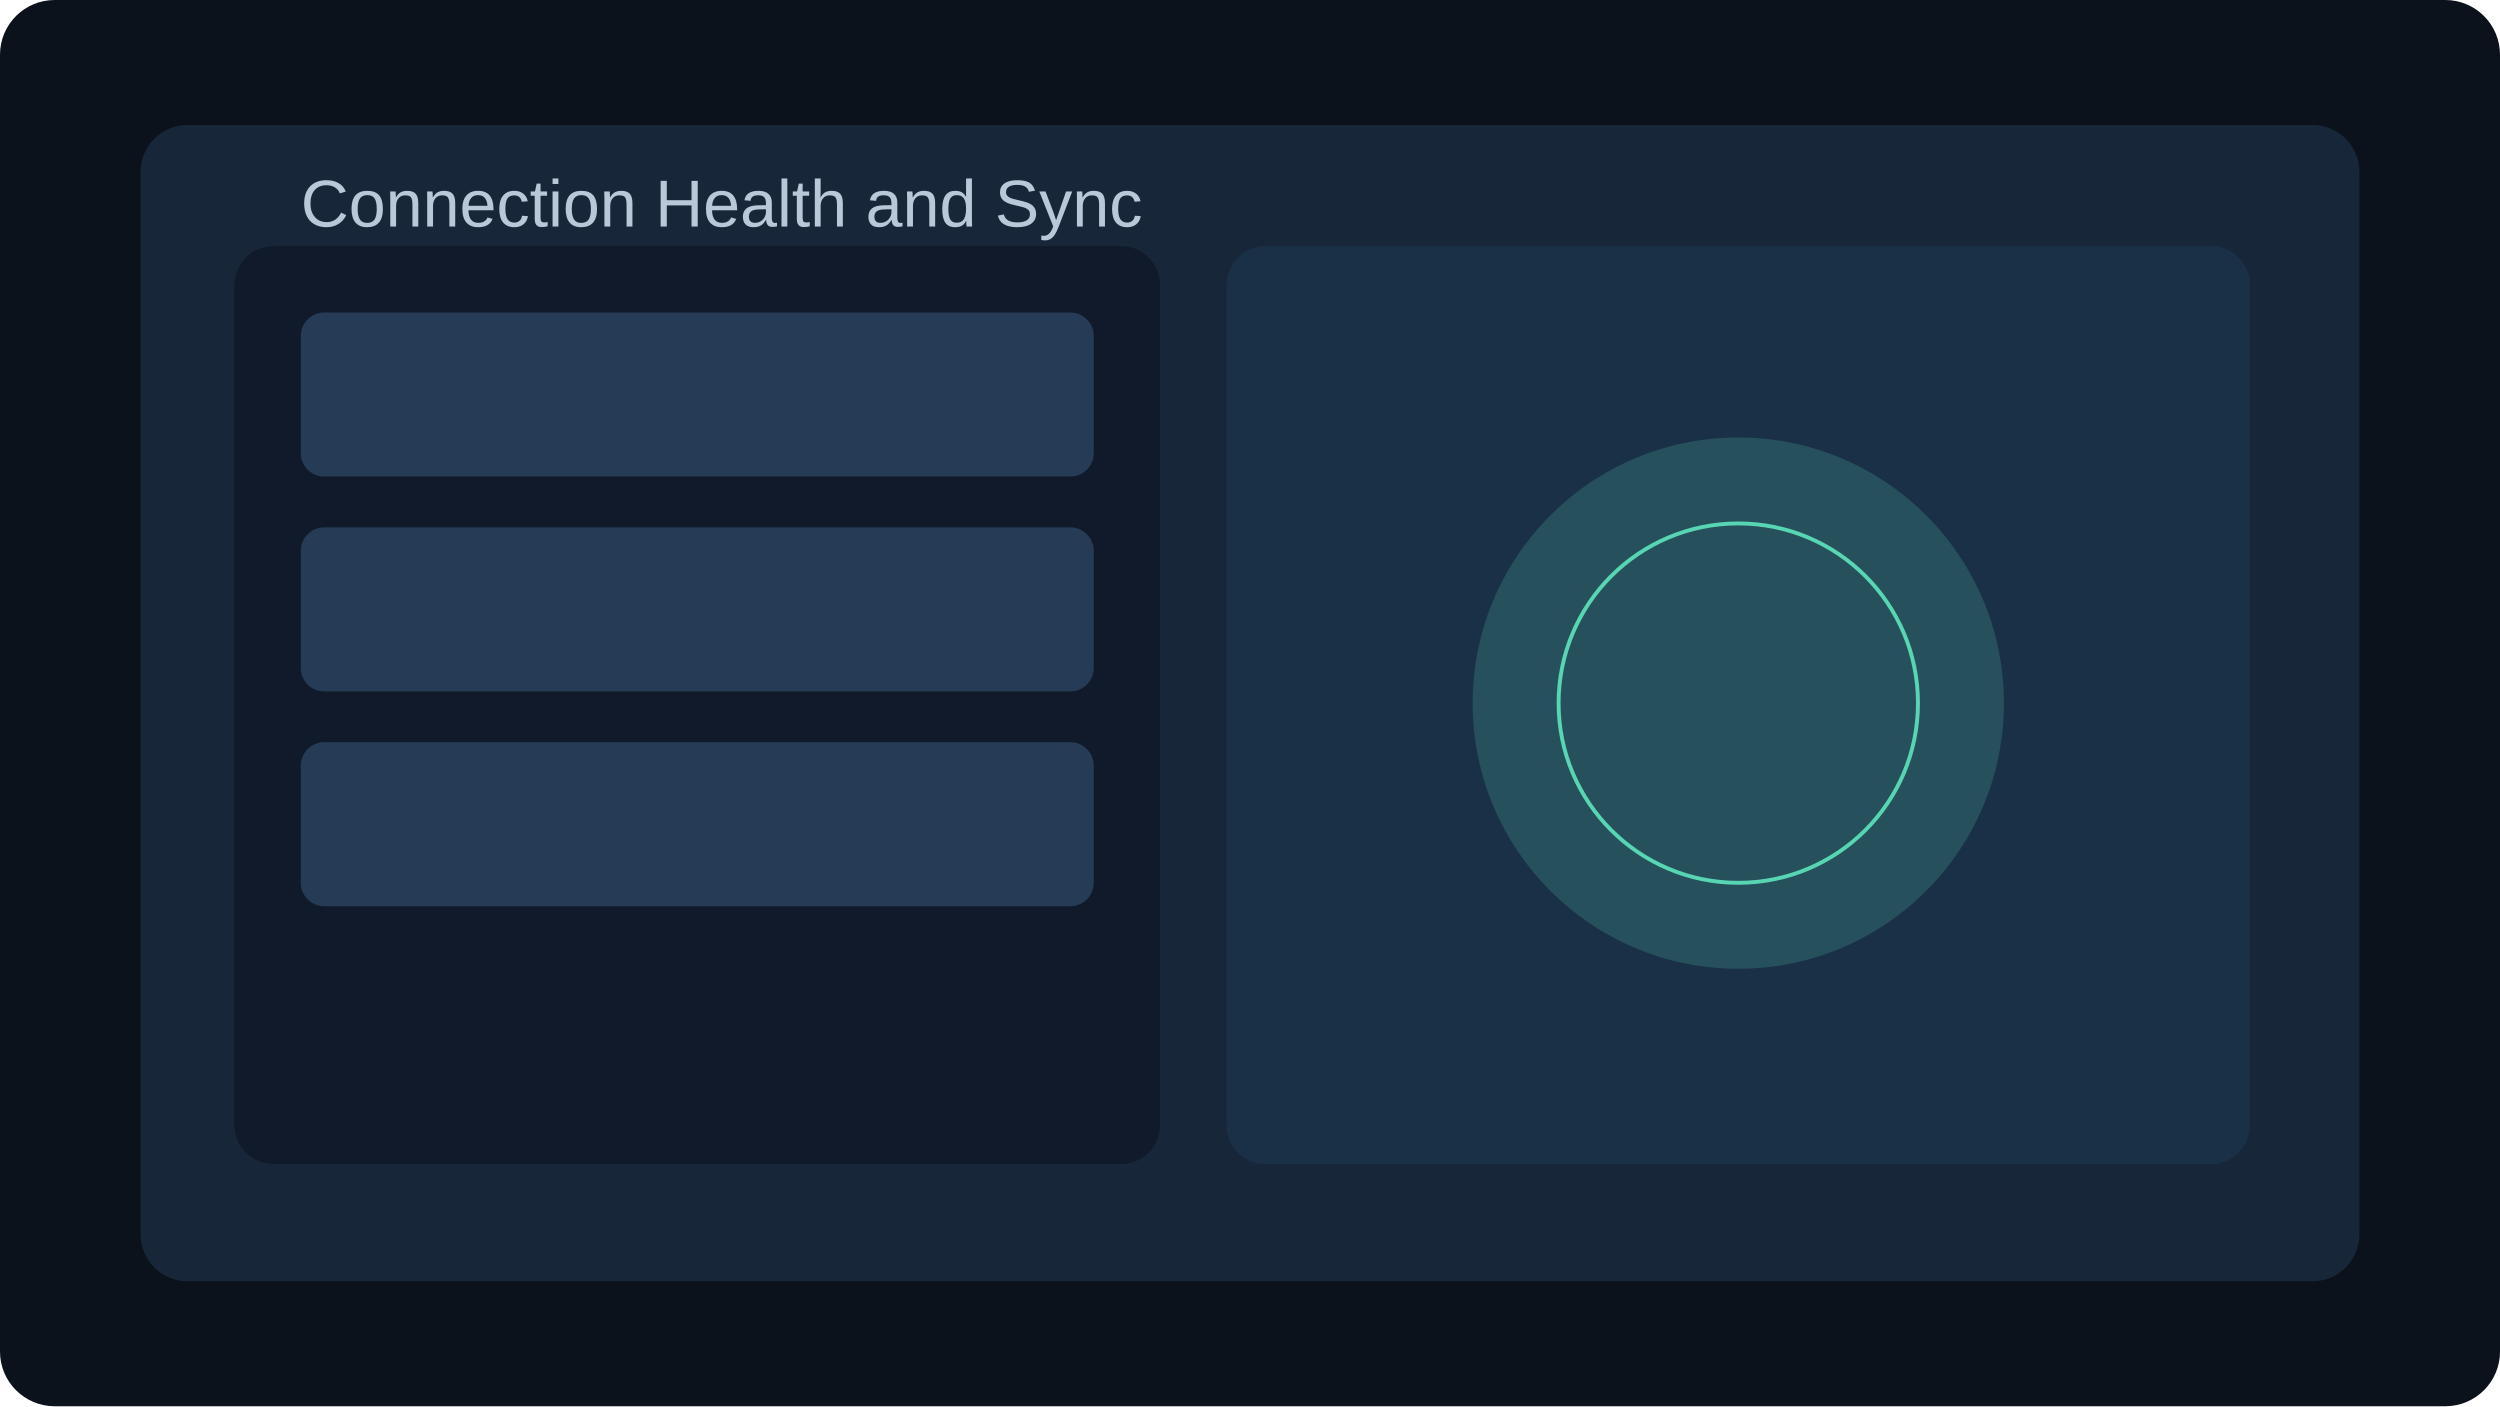
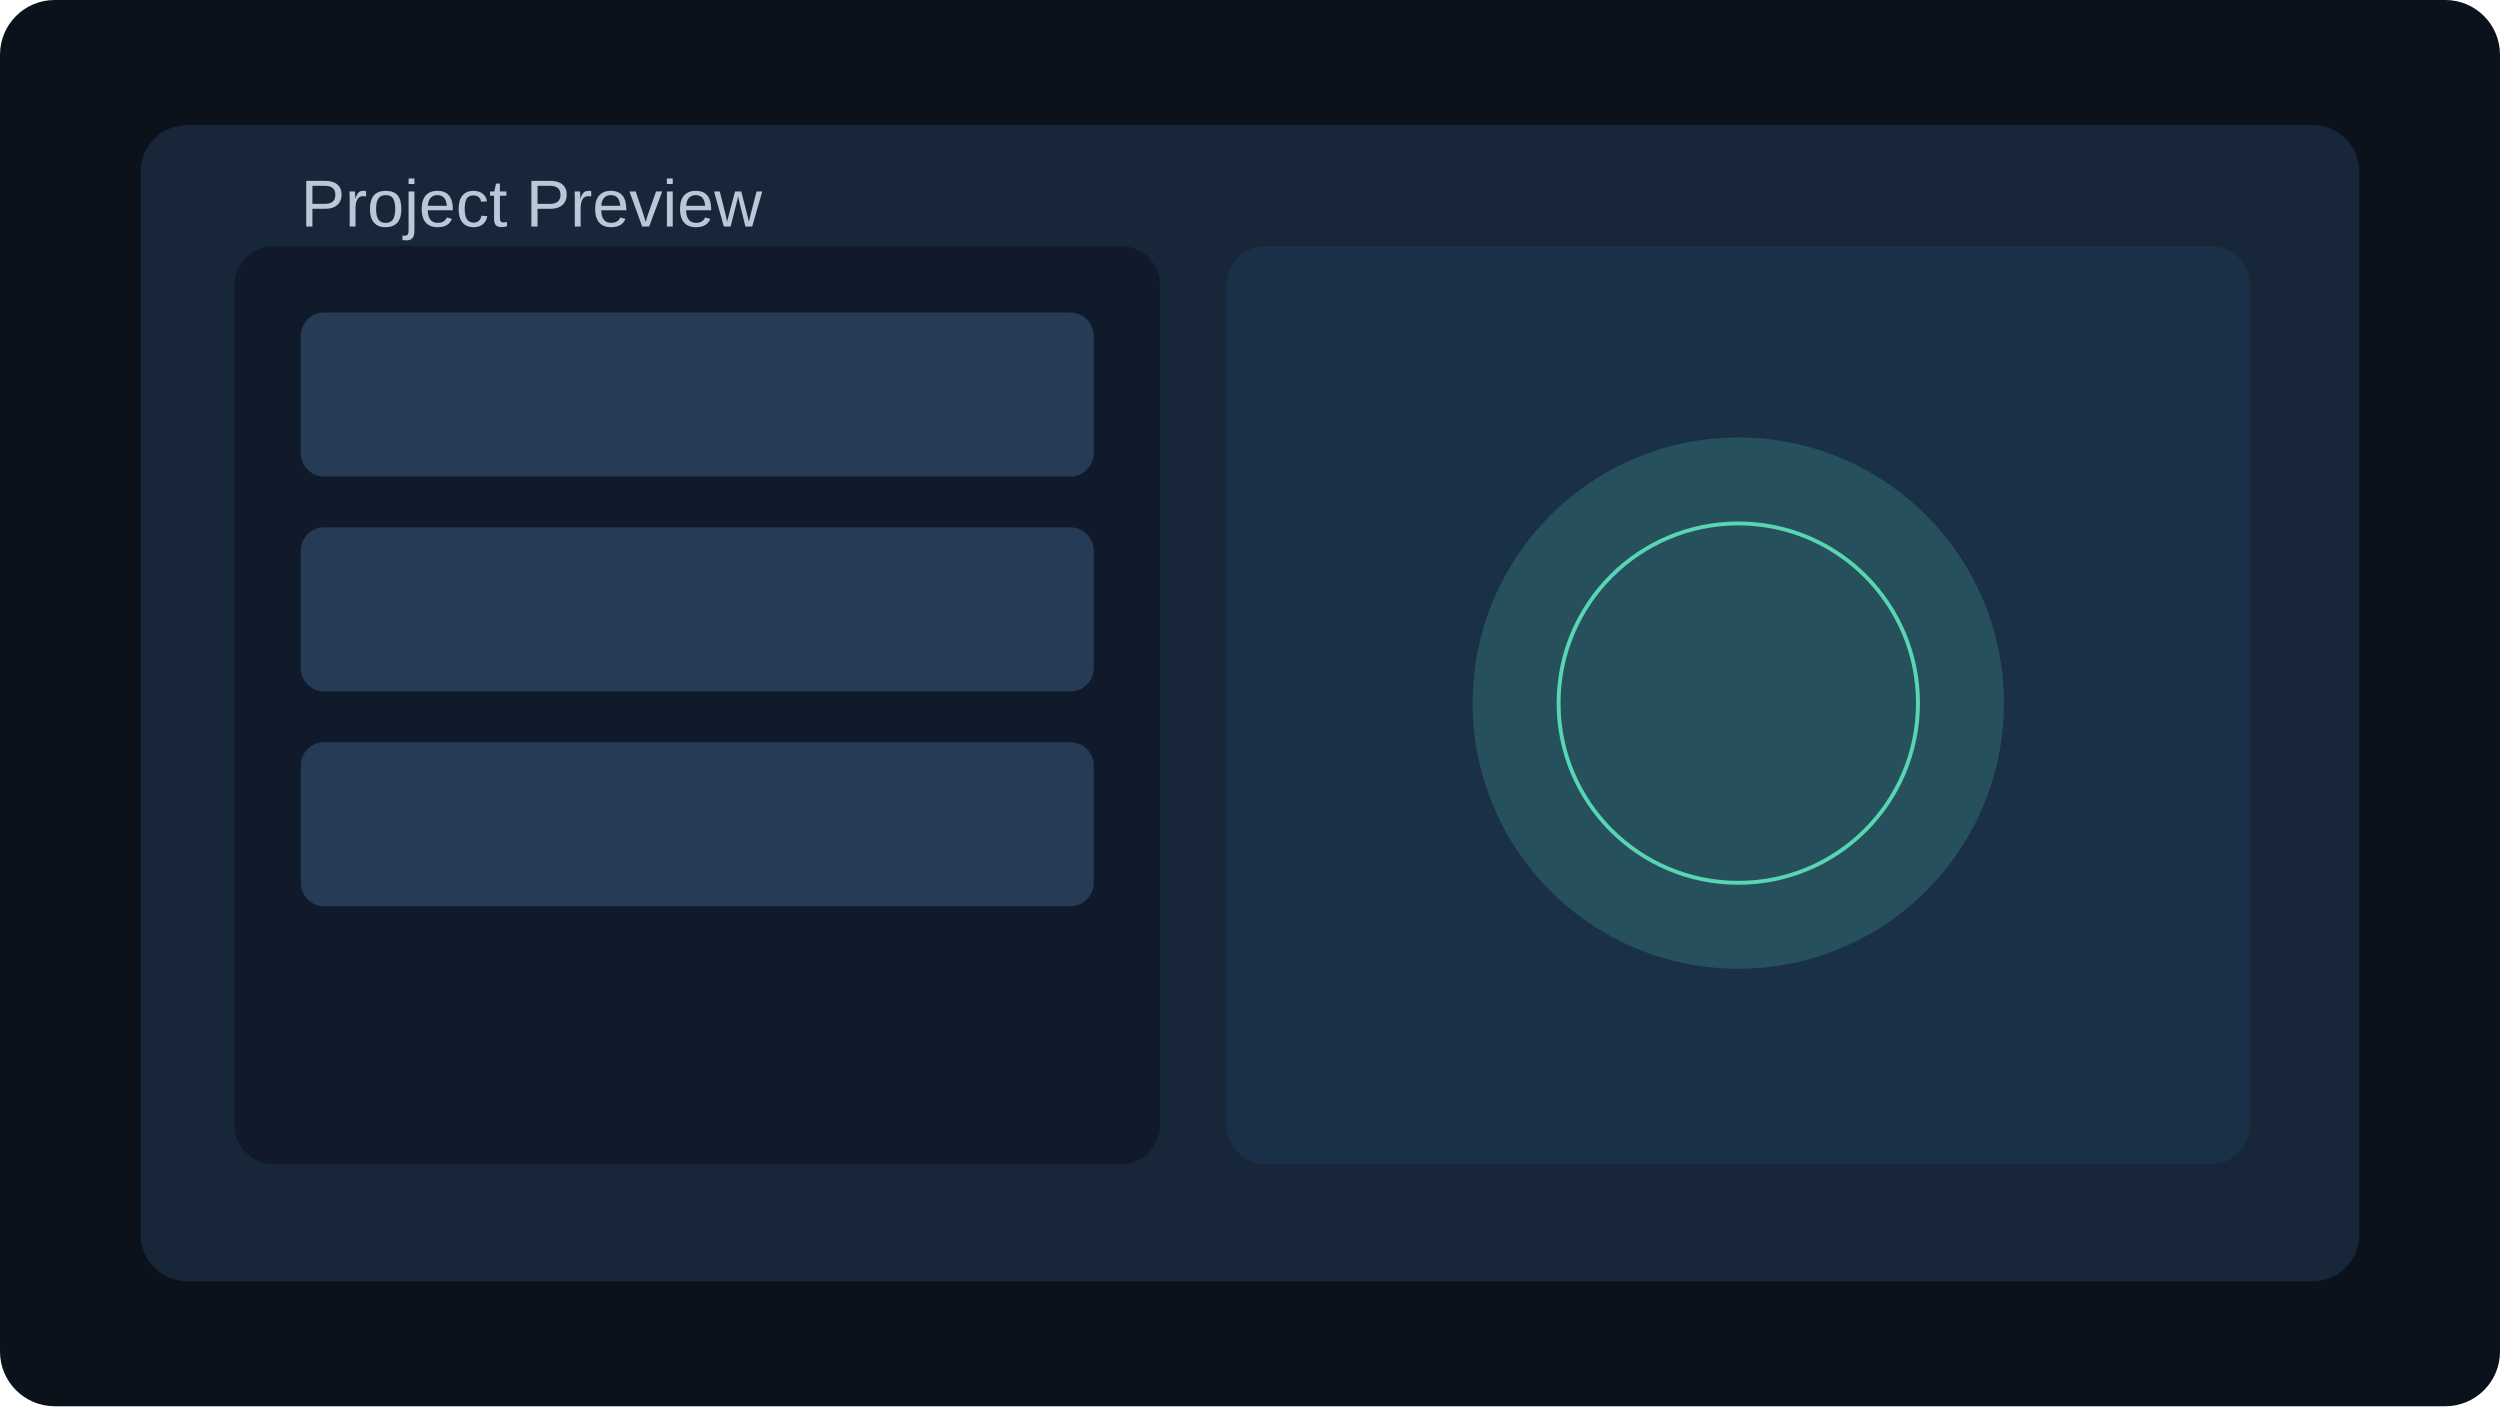
<svg xmlns="http://www.w3.org/2000/svg" width="1280" height="720" viewBox="0 0 1280 720" fill="none">
  <rect width="1280" height="720" rx="28" fill="#0C121B" />
  <rect x="72" y="64" width="1136" height="592" rx="24" fill="#172739" />
  <rect x="120" y="126" width="474" height="470" rx="20" fill="#101A2A" />
  <rect x="154" y="160" width="406" height="84" rx="12" fill="#263B56" />
  <rect x="154" y="270" width="406" height="84" rx="12" fill="#263B56" />
  <rect x="154" y="380" width="406" height="84" rx="12" fill="#263B56" />
  <rect x="628" y="126" width="524" height="470" rx="20" fill="#1A3047" />
  <circle cx="890" cy="360" r="136" fill="#58D5B2" fill-opacity="0.2" />
  <circle cx="890" cy="360" r="92" stroke="#58D5B2" stroke-width="2" />
-   <text x="154" y="116" fill="#B9C8D9" font-size="34" font-family="Arial, sans-serif">Connection Health and Sync</text>
+   <text x="154" y="116" fill="#B9C8D9" font-size="34" font-family="Arial, sans-serif">Project Preview</text>
</svg>
